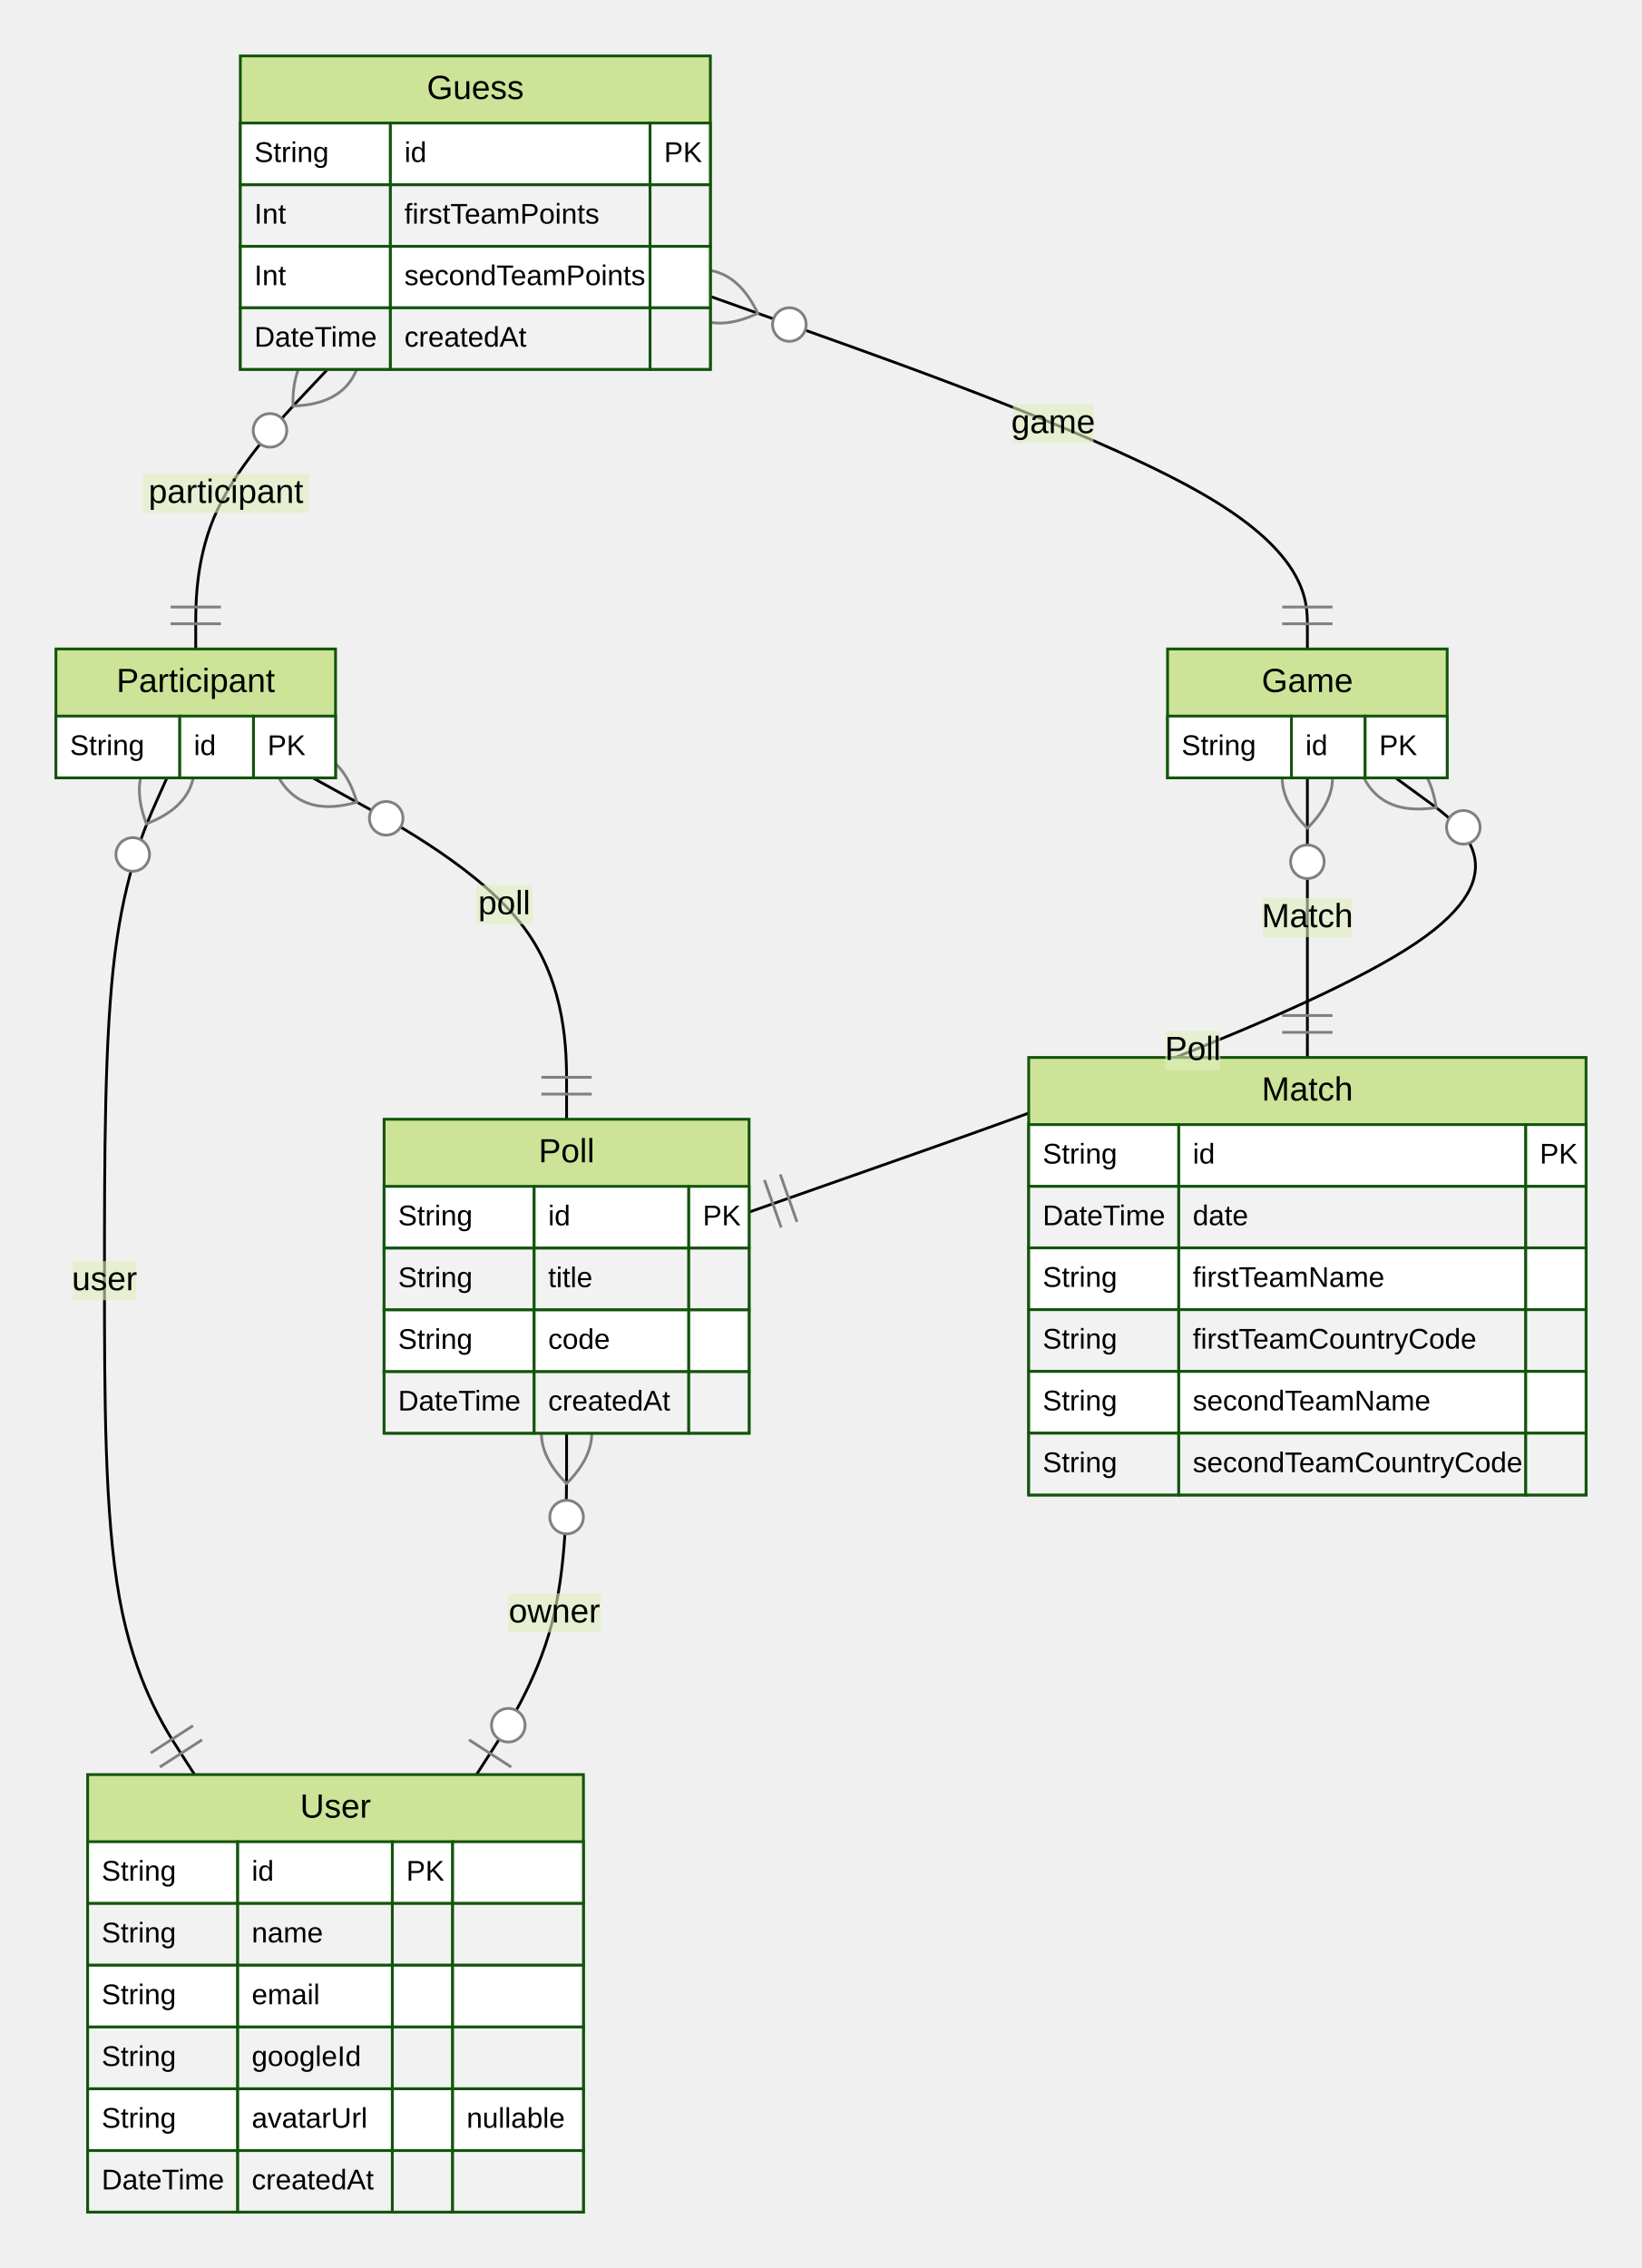
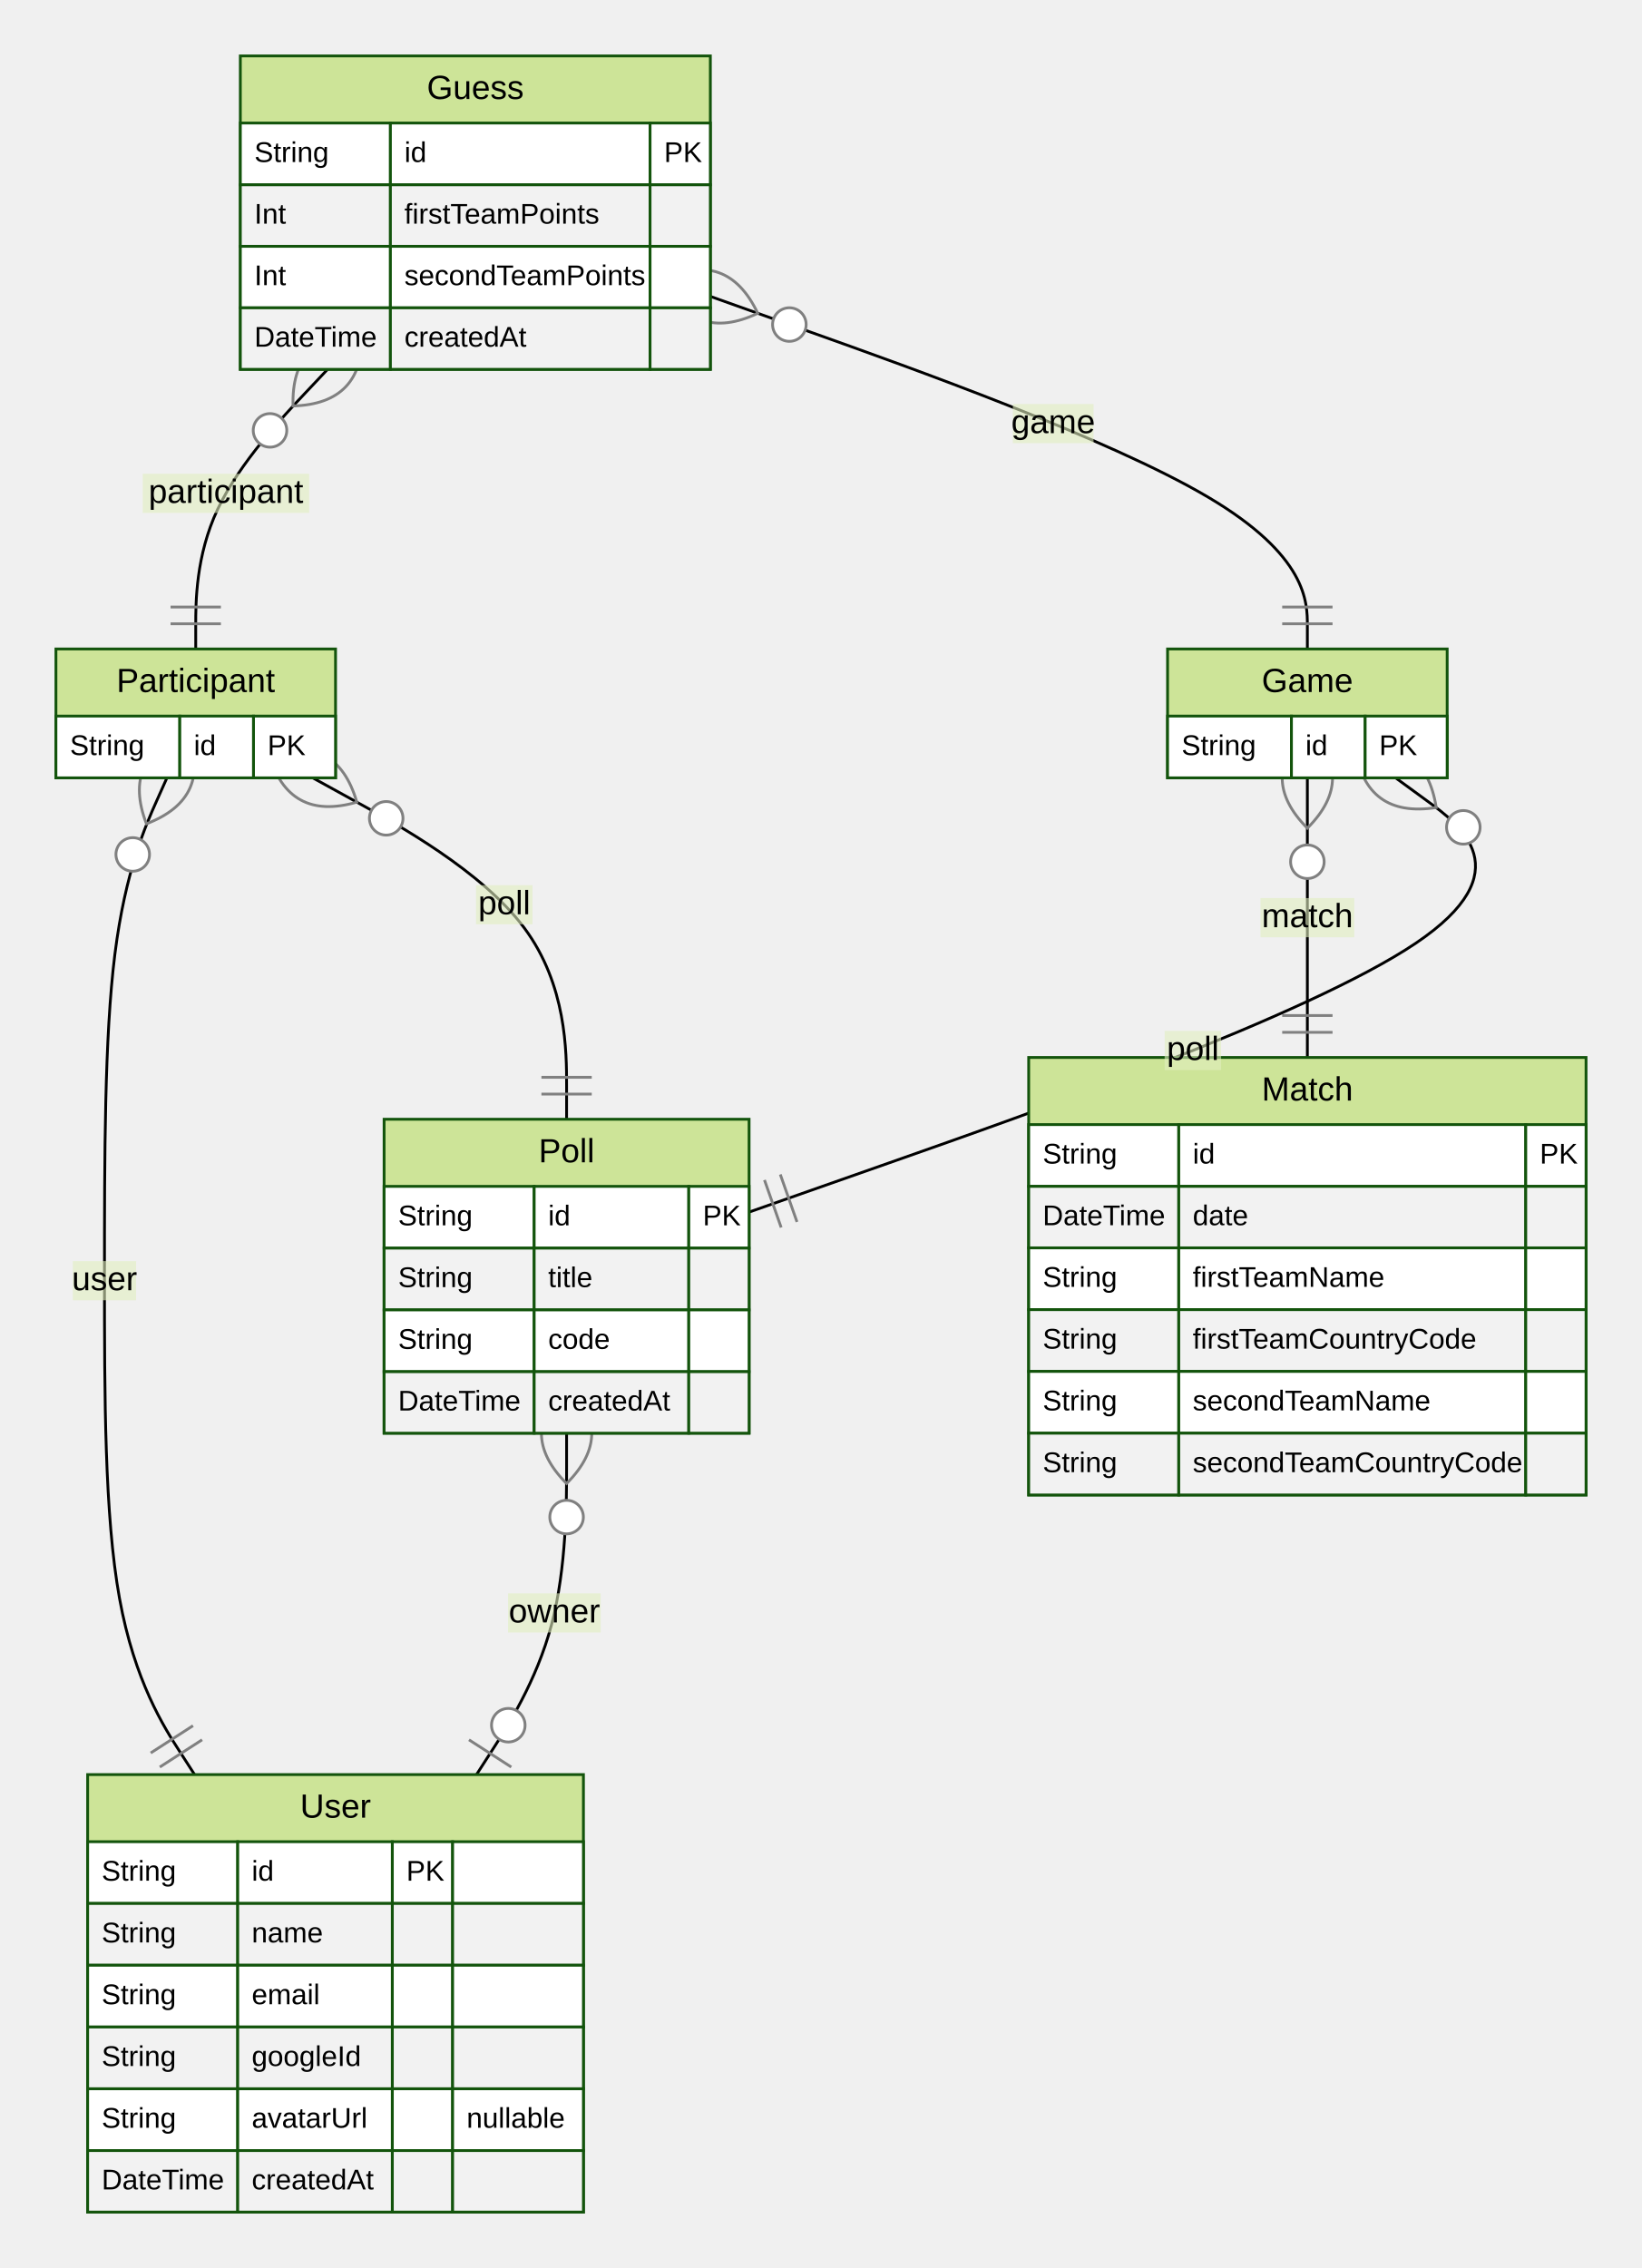
<svg xmlns="http://www.w3.org/2000/svg" aria-labelledby="chart-title-mermaid-0 chart-desc-mermaid-0" role="img" viewBox="0 0 587.227 811.102" style="max-width: 587.227px; background-color: white;" width="100%" id="mermaid-0">
  <style>#mermaid-0 {font-family:"trebuchet ms",verdana,arial,sans-serif;font-size:16px;fill:#000000;}#mermaid-0 .error-icon{fill:#552222;}#mermaid-0 .error-text{fill:#552222;stroke:#552222;}#mermaid-0 .edge-thickness-normal{stroke-width:2px;}#mermaid-0 .edge-thickness-thick{stroke-width:3.5px;}#mermaid-0 .edge-pattern-solid{stroke-dasharray:0;}#mermaid-0 .edge-pattern-dashed{stroke-dasharray:3;}#mermaid-0 .edge-pattern-dotted{stroke-dasharray:2;}#mermaid-0 .marker{fill:#000000;stroke:#000000;}#mermaid-0 .marker.cross{stroke:#000000;}#mermaid-0 svg{font-family:"trebuchet ms",verdana,arial,sans-serif;font-size:16px;}#mermaid-0 .entityBox{fill:#cde498;stroke:#13540c;}#mermaid-0 .attributeBoxOdd{fill:#ffffff;stroke:#13540c;}#mermaid-0 .attributeBoxEven{fill:#f2f2f2;stroke:#13540c;}#mermaid-0 .relationshipLabelBox{fill:hsl(78.158, 58.462%, 84.51%);opacity:0.7;background-color:hsl(78.158, 58.462%, 84.51%);}#mermaid-0 .relationshipLabelBox rect{opacity:0.5;}#mermaid-0 .relationshipLine{stroke:#000000;}#mermaid-0 :root{--mermaid-font-family:"trebuchet ms",verdana,arial,sans-serif;}</style>
  <g />
  <defs>
    <marker orient="auto" markerHeight="18" markerWidth="18" refY="9" refX="0" id="ONLY_ONE_START">
      <path d="M9,0 L9,18 M15,0 L15,18" fill="none" stroke="gray" />
    </marker>
  </defs>
  <defs>
    <marker orient="auto" markerHeight="18" markerWidth="18" refY="9" refX="18" id="ONLY_ONE_END">
      <path d="M3,0 L3,18 M9,0 L9,18" fill="none" stroke="gray" />
    </marker>
  </defs>
  <defs>
    <marker orient="auto" markerHeight="18" markerWidth="30" refY="9" refX="0" id="ZERO_OR_ONE_START">
      <circle r="6" cy="9" cx="21" fill="white" stroke="gray" />
      <path d="M9,0 L9,18" fill="none" stroke="gray" />
    </marker>
  </defs>
  <defs>
    <marker orient="auto" markerHeight="18" markerWidth="30" refY="9" refX="30" id="ZERO_OR_ONE_END">
      <circle r="6" cy="9" cx="9" fill="white" stroke="gray" />
      <path d="M21,0 L21,18" fill="none" stroke="gray" />
    </marker>
  </defs>
  <defs>
    <marker orient="auto" markerHeight="36" markerWidth="45" refY="18" refX="18" id="ONE_OR_MORE_START">
      <path d="M0,18 Q 18,0 36,18 Q 18,36 0,18 M42,9 L42,27" fill="none" stroke="gray" />
    </marker>
  </defs>
  <defs>
    <marker orient="auto" markerHeight="36" markerWidth="45" refY="18" refX="27" id="ONE_OR_MORE_END">
      <path d="M3,9 L3,27 M9,18 Q27,0 45,18 Q27,36 9,18" fill="none" stroke="gray" />
    </marker>
  </defs>
  <defs>
    <marker orient="auto" markerHeight="36" markerWidth="57" refY="18" refX="18" id="ZERO_OR_MORE_START">
      <circle r="6" cy="18" cx="48" fill="white" stroke="gray" />
      <path d="M0,18 Q18,0 36,18 Q18,36 0,18" fill="none" stroke="gray" />
    </marker>
  </defs>
  <defs>
    <marker orient="auto" markerHeight="36" markerWidth="57" refY="18" refX="39" id="ZERO_OR_MORE_END">
      <circle r="6" cy="18" cx="9" fill="white" stroke="gray" />
      <path d="M21,18 Q39,0 57,18 Q39,36 21,18" fill="none" stroke="gray" />
    </marker>
  </defs>
  <path marker-start="url(#ZERO_OR_MORE_START)" marker-end="url(#ZERO_OR_ONE_END)" fill="none" stroke="gray" d="M202.633,512.551L202.633,524.566C202.633,536.581,202.633,560.612,197.263,580.961C191.893,601.309,181.152,617.976,175.782,626.309L170.412,634.643" class="er relationshipLine" />
  <path marker-start="url(#ZERO_OR_MORE_START)" marker-end="url(#ONLY_ONE_END)" fill="none" stroke="gray" d="M59.704,278.184L55.982,286.517C52.259,294.85,44.813,311.517,41.09,341.222C37.367,370.927,37.367,413.67,37.367,456.413C37.367,499.156,37.367,541.899,42.737,571.604C48.107,601.309,58.848,617.976,64.218,626.309L69.588,634.643" class="er relationshipLine" />
  <path marker-start="url(#ZERO_OR_MORE_START)" marker-end="url(#ONLY_ONE_END)" fill="none" stroke="gray" d="M111.846,278.184L126.977,286.517C142.108,294.85,172.37,311.517,187.502,331.866C202.633,352.214,202.633,376.245,202.633,388.26L202.633,400.275" class="er relationshipLine" />
  <path marker-start="url(#ZERO_OR_MORE_START)" marker-end="url(#ONLY_ONE_END)" fill="none" stroke="gray" d="M467.562,278.184L467.562,286.517C467.562,294.85,467.562,311.517,467.562,328.184C467.562,344.85,467.562,361.517,467.562,369.85L467.562,378.184" class="er relationshipLine" />
  <path marker-start="url(#ZERO_OR_MORE_START)" marker-end="url(#ONLY_ONE_END)" fill="none" stroke="gray" d="M499.112,278.184L510.521,286.517C521.929,294.85,544.746,311.517,506.21,337.4C467.674,363.282,367.786,398.381,317.842,415.931L267.898,433.48" class="er relationshipLine" />
  <path marker-start="url(#ZERO_OR_MORE_START)" marker-end="url(#ONLY_ONE_END)" fill="none" stroke="gray" d="M117.149,132.092L109.291,140.425C101.433,148.758,85.716,165.425,77.858,182.092C70,198.758,70,215.425,70,223.758L70,232.092" class="er relationshipLine" />
  <path marker-start="url(#ZERO_OR_MORE_START)" marker-end="url(#ONLY_ONE_END)" fill="none" stroke="gray" d="M254.047,105.999L289.633,118.681C325.219,131.363,396.391,156.727,431.977,177.743C467.562,198.758,467.562,215.425,467.562,223.758L467.562,232.092" class="er relationshipLine" />
  <g transform="translate(137.3672,400.2754 )" id="Poll">
    <rect height="112.275" width="130.531" y="0" x="0" stroke="gray" fill-opacity="100%" fill="honeydew" class="er entityBox" />
    <text transform="translate(65.26562,12)" style="font-family: &quot;trebuchet ms&quot;, verdana, arial, sans-serif;; font-size: 12px" text-anchor="middle" dominant-baseline="middle" y="0" x="0" id="entity-Poll" class="er entityLabel">Poll</text>
    <rect height="22.092" width="53.672" y="24" x="0" stroke="gray" fill-opacity="100%" fill="honeydew" class="er attributeBoxOdd" />
    <text transform="translate(5,35.0459)" style="font-family: &quot;trebuchet ms&quot;, verdana, arial, sans-serif;; font-size: 10.2px" text-anchor="left" dominant-baseline="middle" y="0" x="0" id="entity-Poll-attr-1-type" class="er entityLabel">String</text>
    <rect height="22.092" width="55.297" y="24" x="53.672" stroke="gray" fill-opacity="100%" fill="honeydew" class="er attributeBoxOdd" />
    <text transform="translate(58.67188,35.0459)" style="font-family: &quot;trebuchet ms&quot;, verdana, arial, sans-serif;; font-size: 10.2px" text-anchor="left" dominant-baseline="middle" y="0" x="0" id="entity-Poll-attr-1-name" class="er entityLabel">id</text>
    <rect height="22.092" width="21.562" y="24" x="108.969" stroke="gray" fill-opacity="100%" fill="honeydew" class="er attributeBoxOdd" />
    <text transform="translate(113.9688,35.0459)" style="font-family: &quot;trebuchet ms&quot;, verdana, arial, sans-serif;; font-size: 10.2px" text-anchor="left" dominant-baseline="middle" y="0" x="0" id="entity-Poll-attr-1-key" class="er entityLabel">PK</text>
    <rect height="22.092" width="53.672" y="46.092" x="0" stroke="gray" fill-opacity="100%" fill="honeydew" class="er attributeBoxEven" />
    <text transform="translate(5,57.1377)" style="font-family: &quot;trebuchet ms&quot;, verdana, arial, sans-serif;; font-size: 10.2px" text-anchor="left" dominant-baseline="middle" y="0" x="0" id="entity-Poll-attr-2-type" class="er entityLabel">String</text>
    <rect height="22.092" width="55.297" y="46.092" x="53.672" stroke="gray" fill-opacity="100%" fill="honeydew" class="er attributeBoxEven" />
    <text transform="translate(58.67188,57.1377)" style="font-family: &quot;trebuchet ms&quot;, verdana, arial, sans-serif;; font-size: 10.2px" text-anchor="left" dominant-baseline="middle" y="0" x="0" id="entity-Poll-attr-2-name" class="er entityLabel">title</text>
    <rect height="22.092" width="21.562" y="46.092" x="108.969" stroke="gray" fill-opacity="100%" fill="honeydew" class="er attributeBoxEven" />
    <text transform="translate(113.9688,57.1377)" style="font-family: &quot;trebuchet ms&quot;, verdana, arial, sans-serif;; font-size: 10.2px" text-anchor="left" dominant-baseline="middle" y="0" x="0" id="entity-Poll-attr-2-key" class="er entityLabel" />
    <rect height="22.092" width="53.672" y="68.184" x="0" stroke="gray" fill-opacity="100%" fill="honeydew" class="er attributeBoxOdd" />
    <text transform="translate(5,79.22949)" style="font-family: &quot;trebuchet ms&quot;, verdana, arial, sans-serif;; font-size: 10.2px" text-anchor="left" dominant-baseline="middle" y="0" x="0" id="entity-Poll-attr-3-type" class="er entityLabel">String</text>
    <rect height="22.092" width="55.297" y="68.184" x="53.672" stroke="gray" fill-opacity="100%" fill="honeydew" class="er attributeBoxOdd" />
    <text transform="translate(58.67188,79.22949)" style="font-family: &quot;trebuchet ms&quot;, verdana, arial, sans-serif;; font-size: 10.2px" text-anchor="left" dominant-baseline="middle" y="0" x="0" id="entity-Poll-attr-3-name" class="er entityLabel">code</text>
    <rect height="22.092" width="21.562" y="68.184" x="108.969" stroke="gray" fill-opacity="100%" fill="honeydew" class="er attributeBoxOdd" />
    <text transform="translate(113.9688,79.22949)" style="font-family: &quot;trebuchet ms&quot;, verdana, arial, sans-serif;; font-size: 10.2px" text-anchor="left" dominant-baseline="middle" y="0" x="0" id="entity-Poll-attr-3-key" class="er entityLabel" />
    <rect height="22" width="53.672" y="90.275" x="0" stroke="gray" fill-opacity="100%" fill="honeydew" class="er attributeBoxEven" />
    <text transform="translate(5,101.2754)" style="font-family: &quot;trebuchet ms&quot;, verdana, arial, sans-serif;; font-size: 10.2px" text-anchor="left" dominant-baseline="middle" y="0" x="0" id="entity-Poll-attr-4-type" class="er entityLabel">DateTime</text>
    <rect height="22" width="55.297" y="90.275" x="53.672" stroke="gray" fill-opacity="100%" fill="honeydew" class="er attributeBoxEven" />
    <text transform="translate(58.67188,101.2754)" style="font-family: &quot;trebuchet ms&quot;, verdana, arial, sans-serif;; font-size: 10.2px" text-anchor="left" dominant-baseline="middle" y="0" x="0" id="entity-Poll-attr-4-name" class="er entityLabel">createdAt</text>
    <rect height="22" width="21.562" y="90.275" x="108.969" stroke="gray" fill-opacity="100%" fill="honeydew" class="er attributeBoxEven" />
    <text transform="translate(113.9688,101.2754)" style="font-family: &quot;trebuchet ms&quot;, verdana, arial, sans-serif;; font-size: 10.2px" text-anchor="left" dominant-baseline="middle" y="0" x="0" id="entity-Poll-attr-4-key" class="er entityLabel" />
  </g>
  <g transform="translate(367.8984,378.1836 )" id="Match">
    <rect height="156.459" width="199.328" y="0" x="0" stroke="gray" fill-opacity="100%" fill="honeydew" class="er entityBox" />
    <text transform="translate(99.66406,12)" style="font-family: &quot;trebuchet ms&quot;, verdana, arial, sans-serif;; font-size: 12px" text-anchor="middle" dominant-baseline="middle" y="0" x="0" id="entity-Match" class="er entityLabel">Match</text>
    <rect height="22.092" width="53.672" y="24" x="0" stroke="gray" fill-opacity="100%" fill="honeydew" class="er attributeBoxOdd" />
    <text transform="translate(5,35.0459)" style="font-family: &quot;trebuchet ms&quot;, verdana, arial, sans-serif;; font-size: 10.2px" text-anchor="left" dominant-baseline="middle" y="0" x="0" id="entity-Match-attr-1-type" class="er entityLabel">String</text>
    <rect height="22.092" width="124.094" y="24" x="53.672" stroke="gray" fill-opacity="100%" fill="honeydew" class="er attributeBoxOdd" />
    <text transform="translate(58.67188,35.0459)" style="font-family: &quot;trebuchet ms&quot;, verdana, arial, sans-serif;; font-size: 10.2px" text-anchor="left" dominant-baseline="middle" y="0" x="0" id="entity-Match-attr-1-name" class="er entityLabel">id</text>
    <rect height="22.092" width="21.562" y="24" x="177.766" stroke="gray" fill-opacity="100%" fill="honeydew" class="er attributeBoxOdd" />
    <text transform="translate(182.7656,35.0459)" style="font-family: &quot;trebuchet ms&quot;, verdana, arial, sans-serif;; font-size: 10.2px" text-anchor="left" dominant-baseline="middle" y="0" x="0" id="entity-Match-attr-1-key" class="er entityLabel">PK</text>
    <rect height="22" width="53.672" y="46.092" x="0" stroke="gray" fill-opacity="100%" fill="honeydew" class="er attributeBoxEven" />
    <text transform="translate(5,57.0918)" style="font-family: &quot;trebuchet ms&quot;, verdana, arial, sans-serif;; font-size: 10.2px" text-anchor="left" dominant-baseline="middle" y="0" x="0" id="entity-Match-attr-2-type" class="er entityLabel">DateTime</text>
    <rect height="22" width="124.094" y="46.092" x="53.672" stroke="gray" fill-opacity="100%" fill="honeydew" class="er attributeBoxEven" />
    <text transform="translate(58.67188,57.0918)" style="font-family: &quot;trebuchet ms&quot;, verdana, arial, sans-serif;; font-size: 10.2px" text-anchor="left" dominant-baseline="middle" y="0" x="0" id="entity-Match-attr-2-name" class="er entityLabel">date</text>
    <rect height="22" width="21.562" y="46.092" x="177.766" stroke="gray" fill-opacity="100%" fill="honeydew" class="er attributeBoxEven" />
    <text transform="translate(182.7656,57.0918)" style="font-family: &quot;trebuchet ms&quot;, verdana, arial, sans-serif;; font-size: 10.2px" text-anchor="left" dominant-baseline="middle" y="0" x="0" id="entity-Match-attr-2-key" class="er entityLabel" />
    <rect height="22.092" width="53.672" y="68.092" x="0" stroke="gray" fill-opacity="100%" fill="honeydew" class="er attributeBoxOdd" />
    <text transform="translate(5,79.1377)" style="font-family: &quot;trebuchet ms&quot;, verdana, arial, sans-serif;; font-size: 10.2px" text-anchor="left" dominant-baseline="middle" y="0" x="0" id="entity-Match-attr-3-type" class="er entityLabel">String</text>
    <rect height="22.092" width="124.094" y="68.092" x="53.672" stroke="gray" fill-opacity="100%" fill="honeydew" class="er attributeBoxOdd" />
    <text transform="translate(58.67188,79.1377)" style="font-family: &quot;trebuchet ms&quot;, verdana, arial, sans-serif;; font-size: 10.2px" text-anchor="left" dominant-baseline="middle" y="0" x="0" id="entity-Match-attr-3-name" class="er entityLabel">firstTeamName</text>
    <rect height="22.092" width="21.562" y="68.092" x="177.766" stroke="gray" fill-opacity="100%" fill="honeydew" class="er attributeBoxOdd" />
    <text transform="translate(182.7656,79.1377)" style="font-family: &quot;trebuchet ms&quot;, verdana, arial, sans-serif;; font-size: 10.2px" text-anchor="left" dominant-baseline="middle" y="0" x="0" id="entity-Match-attr-3-key" class="er entityLabel" />
    <rect height="22.092" width="53.672" y="90.184" x="0" stroke="gray" fill-opacity="100%" fill="honeydew" class="er attributeBoxEven" />
    <text transform="translate(5,101.2295)" style="font-family: &quot;trebuchet ms&quot;, verdana, arial, sans-serif;; font-size: 10.2px" text-anchor="left" dominant-baseline="middle" y="0" x="0" id="entity-Match-attr-4-type" class="er entityLabel">String</text>
    <rect height="22.092" width="124.094" y="90.184" x="53.672" stroke="gray" fill-opacity="100%" fill="honeydew" class="er attributeBoxEven" />
    <text transform="translate(58.67188,101.2295)" style="font-family: &quot;trebuchet ms&quot;, verdana, arial, sans-serif;; font-size: 10.2px" text-anchor="left" dominant-baseline="middle" y="0" x="0" id="entity-Match-attr-4-name" class="er entityLabel">firstTeamCountryCode</text>
    <rect height="22.092" width="21.562" y="90.184" x="177.766" stroke="gray" fill-opacity="100%" fill="honeydew" class="er attributeBoxEven" />
    <text transform="translate(182.7656,101.2295)" style="font-family: &quot;trebuchet ms&quot;, verdana, arial, sans-serif;; font-size: 10.2px" text-anchor="left" dominant-baseline="middle" y="0" x="0" id="entity-Match-attr-4-key" class="er entityLabel" />
    <rect height="22.092" width="53.672" y="112.275" x="0" stroke="gray" fill-opacity="100%" fill="honeydew" class="er attributeBoxOdd" />
    <text transform="translate(5,123.3213)" style="font-family: &quot;trebuchet ms&quot;, verdana, arial, sans-serif;; font-size: 10.2px" text-anchor="left" dominant-baseline="middle" y="0" x="0" id="entity-Match-attr-5-type" class="er entityLabel">String</text>
    <rect height="22.092" width="124.094" y="112.275" x="53.672" stroke="gray" fill-opacity="100%" fill="honeydew" class="er attributeBoxOdd" />
    <text transform="translate(58.67188,123.3213)" style="font-family: &quot;trebuchet ms&quot;, verdana, arial, sans-serif;; font-size: 10.2px" text-anchor="left" dominant-baseline="middle" y="0" x="0" id="entity-Match-attr-5-name" class="er entityLabel">secondTeamName</text>
    <rect height="22.092" width="21.562" y="112.275" x="177.766" stroke="gray" fill-opacity="100%" fill="honeydew" class="er attributeBoxOdd" />
    <text transform="translate(182.7656,123.3213)" style="font-family: &quot;trebuchet ms&quot;, verdana, arial, sans-serif;; font-size: 10.2px" text-anchor="left" dominant-baseline="middle" y="0" x="0" id="entity-Match-attr-5-key" class="er entityLabel" />
    <rect height="22.092" width="53.672" y="134.367" x="0" stroke="gray" fill-opacity="100%" fill="honeydew" class="er attributeBoxEven" />
    <text transform="translate(5,145.4131)" style="font-family: &quot;trebuchet ms&quot;, verdana, arial, sans-serif;; font-size: 10.2px" text-anchor="left" dominant-baseline="middle" y="0" x="0" id="entity-Match-attr-6-type" class="er entityLabel">String</text>
    <rect height="22.092" width="124.094" y="134.367" x="53.672" stroke="gray" fill-opacity="100%" fill="honeydew" class="er attributeBoxEven" />
    <text transform="translate(58.67188,145.4131)" style="font-family: &quot;trebuchet ms&quot;, verdana, arial, sans-serif;; font-size: 10.2px" text-anchor="left" dominant-baseline="middle" y="0" x="0" id="entity-Match-attr-6-name" class="er entityLabel">secondTeamCountryCode</text>
    <rect height="22.092" width="21.562" y="134.367" x="177.766" stroke="gray" fill-opacity="100%" fill="honeydew" class="er attributeBoxEven" />
    <text transform="translate(182.7656,145.4131)" style="font-family: &quot;trebuchet ms&quot;, verdana, arial, sans-serif;; font-size: 10.2px" text-anchor="left" dominant-baseline="middle" y="0" x="0" id="entity-Match-attr-6-key" class="er entityLabel" />
  </g>
  <g transform="translate(20,232.0918 )" id="Participant">
    <rect height="46.092" width="100" y="0" x="0" stroke="gray" fill-opacity="100%" fill="honeydew" class="er entityBox" />
    <text transform="translate(50,12)" style="font-family: &quot;trebuchet ms&quot;, verdana, arial, sans-serif;; font-size: 12px" text-anchor="middle" dominant-baseline="middle" y="0" x="0" id="entity-Participant" class="er entityLabel">Participant</text>
    <rect height="22.092" width="44.302" y="24" x="0" stroke="gray" fill-opacity="100%" fill="honeydew" class="er attributeBoxOdd" />
    <text transform="translate(5,35.0459)" style="font-family: &quot;trebuchet ms&quot;, verdana, arial, sans-serif;; font-size: 10.2px" text-anchor="left" dominant-baseline="middle" y="0" x="0" id="entity-Participant-attr-1-type" class="er entityLabel">String</text>
    <rect height="22.092" width="26.365" y="24" x="44.302" stroke="gray" fill-opacity="100%" fill="honeydew" class="er attributeBoxOdd" />
    <text transform="translate(49.30208,35.0459)" style="font-family: &quot;trebuchet ms&quot;, verdana, arial, sans-serif;; font-size: 10.2px" text-anchor="left" dominant-baseline="middle" y="0" x="0" id="entity-Participant-attr-1-name" class="er entityLabel">id</text>
    <rect height="22.092" width="29.333" y="24" x="70.667" stroke="gray" fill-opacity="100%" fill="honeydew" class="er attributeBoxOdd" />
    <text transform="translate(75.66667,35.0459)" style="font-family: &quot;trebuchet ms&quot;, verdana, arial, sans-serif;; font-size: 10.2px" text-anchor="left" dominant-baseline="middle" y="0" x="0" id="entity-Participant-attr-1-key" class="er entityLabel">PK</text>
  </g>
  <g transform="translate(31.34375,634.6426 )" id="User">
    <rect height="156.459" width="177.312" y="0" x="0" stroke="gray" fill-opacity="100%" fill="honeydew" class="er entityBox" />
    <text transform="translate(88.65625,12)" style="font-family: &quot;trebuchet ms&quot;, verdana, arial, sans-serif;; font-size: 12px" text-anchor="middle" dominant-baseline="middle" y="0" x="0" id="entity-User" class="er entityLabel">User</text>
    <rect height="22.092" width="53.672" y="24" x="0" stroke="gray" fill-opacity="100%" fill="honeydew" class="er attributeBoxOdd" />
    <text transform="translate(5,35.0459)" style="font-family: &quot;trebuchet ms&quot;, verdana, arial, sans-serif;; font-size: 10.2px" text-anchor="left" dominant-baseline="middle" y="0" x="0" id="entity-User-attr-1-type" class="er entityLabel">String</text>
    <rect height="22.092" width="55.297" y="24" x="53.672" stroke="gray" fill-opacity="100%" fill="honeydew" class="er attributeBoxOdd" />
    <text transform="translate(58.67188,35.0459)" style="font-family: &quot;trebuchet ms&quot;, verdana, arial, sans-serif;; font-size: 10.2px" text-anchor="left" dominant-baseline="middle" y="0" x="0" id="entity-User-attr-1-name" class="er entityLabel">id</text>
    <rect height="22.092" width="21.562" y="24" x="108.969" stroke="gray" fill-opacity="100%" fill="honeydew" class="er attributeBoxOdd" />
    <text transform="translate(113.9688,35.0459)" style="font-family: &quot;trebuchet ms&quot;, verdana, arial, sans-serif;; font-size: 10.2px" text-anchor="left" dominant-baseline="middle" y="0" x="0" id="entity-User-attr-1-key" class="er entityLabel">PK</text>
    <rect height="22.092" width="46.781" y="24" x="130.531" stroke="gray" fill-opacity="100%" fill="honeydew" class="er attributeBoxOdd" />
    <text transform="translate(135.5312,35.0459)" style="font-family: &quot;trebuchet ms&quot;, verdana, arial, sans-serif;; font-size: 10.2px" text-anchor="left" dominant-baseline="middle" y="0" x="0" id="entity-User-attr-1-comment" class="er entityLabel" />
    <rect height="22.092" width="53.672" y="46.092" x="0" stroke="gray" fill-opacity="100%" fill="honeydew" class="er attributeBoxEven" />
    <text transform="translate(5,57.1377)" style="font-family: &quot;trebuchet ms&quot;, verdana, arial, sans-serif;; font-size: 10.2px" text-anchor="left" dominant-baseline="middle" y="0" x="0" id="entity-User-attr-2-type" class="er entityLabel">String</text>
    <rect height="22.092" width="55.297" y="46.092" x="53.672" stroke="gray" fill-opacity="100%" fill="honeydew" class="er attributeBoxEven" />
    <text transform="translate(58.67188,57.1377)" style="font-family: &quot;trebuchet ms&quot;, verdana, arial, sans-serif;; font-size: 10.2px" text-anchor="left" dominant-baseline="middle" y="0" x="0" id="entity-User-attr-2-name" class="er entityLabel">name</text>
    <rect height="22.092" width="21.562" y="46.092" x="108.969" stroke="gray" fill-opacity="100%" fill="honeydew" class="er attributeBoxEven" />
    <text transform="translate(113.9688,57.1377)" style="font-family: &quot;trebuchet ms&quot;, verdana, arial, sans-serif;; font-size: 10.2px" text-anchor="left" dominant-baseline="middle" y="0" x="0" id="entity-User-attr-2-key" class="er entityLabel" />
    <rect height="22.092" width="46.781" y="46.092" x="130.531" stroke="gray" fill-opacity="100%" fill="honeydew" class="er attributeBoxEven" />
    <text transform="translate(135.5312,57.1377)" style="font-family: &quot;trebuchet ms&quot;, verdana, arial, sans-serif;; font-size: 10.2px" text-anchor="left" dominant-baseline="middle" y="0" x="0" id="entity-User-attr-2-comment" class="er entityLabel" />
    <rect height="22.092" width="53.672" y="68.184" x="0" stroke="gray" fill-opacity="100%" fill="honeydew" class="er attributeBoxOdd" />
    <text transform="translate(5,79.22949)" style="font-family: &quot;trebuchet ms&quot;, verdana, arial, sans-serif;; font-size: 10.2px" text-anchor="left" dominant-baseline="middle" y="0" x="0" id="entity-User-attr-3-type" class="er entityLabel">String</text>
    <rect height="22.092" width="55.297" y="68.184" x="53.672" stroke="gray" fill-opacity="100%" fill="honeydew" class="er attributeBoxOdd" />
    <text transform="translate(58.67188,79.22949)" style="font-family: &quot;trebuchet ms&quot;, verdana, arial, sans-serif;; font-size: 10.2px" text-anchor="left" dominant-baseline="middle" y="0" x="0" id="entity-User-attr-3-name" class="er entityLabel">email</text>
    <rect height="22.092" width="21.562" y="68.184" x="108.969" stroke="gray" fill-opacity="100%" fill="honeydew" class="er attributeBoxOdd" />
    <text transform="translate(113.9688,79.22949)" style="font-family: &quot;trebuchet ms&quot;, verdana, arial, sans-serif;; font-size: 10.2px" text-anchor="left" dominant-baseline="middle" y="0" x="0" id="entity-User-attr-3-key" class="er entityLabel" />
    <rect height="22.092" width="46.781" y="68.184" x="130.531" stroke="gray" fill-opacity="100%" fill="honeydew" class="er attributeBoxOdd" />
    <text transform="translate(135.5312,79.22949)" style="font-family: &quot;trebuchet ms&quot;, verdana, arial, sans-serif;; font-size: 10.2px" text-anchor="left" dominant-baseline="middle" y="0" x="0" id="entity-User-attr-3-comment" class="er entityLabel" />
    <rect height="22.092" width="53.672" y="90.275" x="0" stroke="gray" fill-opacity="100%" fill="honeydew" class="er attributeBoxEven" />
    <text transform="translate(5,101.3213)" style="font-family: &quot;trebuchet ms&quot;, verdana, arial, sans-serif;; font-size: 10.2px" text-anchor="left" dominant-baseline="middle" y="0" x="0" id="entity-User-attr-4-type" class="er entityLabel">String</text>
    <rect height="22.092" width="55.297" y="90.275" x="53.672" stroke="gray" fill-opacity="100%" fill="honeydew" class="er attributeBoxEven" />
    <text transform="translate(58.67188,101.3213)" style="font-family: &quot;trebuchet ms&quot;, verdana, arial, sans-serif;; font-size: 10.2px" text-anchor="left" dominant-baseline="middle" y="0" x="0" id="entity-User-attr-4-name" class="er entityLabel">googleId</text>
    <rect height="22.092" width="21.562" y="90.275" x="108.969" stroke="gray" fill-opacity="100%" fill="honeydew" class="er attributeBoxEven" />
    <text transform="translate(113.9688,101.3213)" style="font-family: &quot;trebuchet ms&quot;, verdana, arial, sans-serif;; font-size: 10.2px" text-anchor="left" dominant-baseline="middle" y="0" x="0" id="entity-User-attr-4-key" class="er entityLabel" />
    <rect height="22.092" width="46.781" y="90.275" x="130.531" stroke="gray" fill-opacity="100%" fill="honeydew" class="er attributeBoxEven" />
    <text transform="translate(135.5312,101.3213)" style="font-family: &quot;trebuchet ms&quot;, verdana, arial, sans-serif;; font-size: 10.2px" text-anchor="left" dominant-baseline="middle" y="0" x="0" id="entity-User-attr-4-comment" class="er entityLabel" />
    <rect height="22.092" width="53.672" y="112.367" x="0" stroke="gray" fill-opacity="100%" fill="honeydew" class="er attributeBoxOdd" />
    <text transform="translate(5,123.4131)" style="font-family: &quot;trebuchet ms&quot;, verdana, arial, sans-serif;; font-size: 10.2px" text-anchor="left" dominant-baseline="middle" y="0" x="0" id="entity-User-attr-5-type" class="er entityLabel">String</text>
    <rect height="22.092" width="55.297" y="112.367" x="53.672" stroke="gray" fill-opacity="100%" fill="honeydew" class="er attributeBoxOdd" />
    <text transform="translate(58.67188,123.4131)" style="font-family: &quot;trebuchet ms&quot;, verdana, arial, sans-serif;; font-size: 10.2px" text-anchor="left" dominant-baseline="middle" y="0" x="0" id="entity-User-attr-5-name" class="er entityLabel">avatarUrl</text>
    <rect height="22.092" width="21.562" y="112.367" x="108.969" stroke="gray" fill-opacity="100%" fill="honeydew" class="er attributeBoxOdd" />
    <text transform="translate(113.9688,123.4131)" style="font-family: &quot;trebuchet ms&quot;, verdana, arial, sans-serif;; font-size: 10.2px" text-anchor="left" dominant-baseline="middle" y="0" x="0" id="entity-User-attr-5-key" class="er entityLabel" />
    <rect height="22.092" width="46.781" y="112.367" x="130.531" stroke="gray" fill-opacity="100%" fill="honeydew" class="er attributeBoxOdd" />
    <text transform="translate(135.5312,123.4131)" style="font-family: &quot;trebuchet ms&quot;, verdana, arial, sans-serif;; font-size: 10.2px" text-anchor="left" dominant-baseline="middle" y="0" x="0" id="entity-User-attr-5-comment" class="er entityLabel">nullable</text>
    <rect height="22" width="53.672" y="134.459" x="0" stroke="gray" fill-opacity="100%" fill="honeydew" class="er attributeBoxEven" />
    <text transform="translate(5,145.459)" style="font-family: &quot;trebuchet ms&quot;, verdana, arial, sans-serif;; font-size: 10.2px" text-anchor="left" dominant-baseline="middle" y="0" x="0" id="entity-User-attr-6-type" class="er entityLabel">DateTime</text>
    <rect height="22" width="55.297" y="134.459" x="53.672" stroke="gray" fill-opacity="100%" fill="honeydew" class="er attributeBoxEven" />
    <text transform="translate(58.67188,145.459)" style="font-family: &quot;trebuchet ms&quot;, verdana, arial, sans-serif;; font-size: 10.2px" text-anchor="left" dominant-baseline="middle" y="0" x="0" id="entity-User-attr-6-name" class="er entityLabel">createdAt</text>
    <rect height="22" width="21.562" y="134.459" x="108.969" stroke="gray" fill-opacity="100%" fill="honeydew" class="er attributeBoxEven" />
    <text transform="translate(113.9688,145.459)" style="font-family: &quot;trebuchet ms&quot;, verdana, arial, sans-serif;; font-size: 10.2px" text-anchor="left" dominant-baseline="middle" y="0" x="0" id="entity-User-attr-6-key" class="er entityLabel" />
    <rect height="22" width="46.781" y="134.459" x="130.531" stroke="gray" fill-opacity="100%" fill="honeydew" class="er attributeBoxEven" />
    <text transform="translate(135.5312,145.459)" style="font-family: &quot;trebuchet ms&quot;, verdana, arial, sans-serif;; font-size: 10.2px" text-anchor="left" dominant-baseline="middle" y="0" x="0" id="entity-User-attr-6-comment" class="er entityLabel" />
  </g>
  <g transform="translate(417.5625,232.0918 )" id="Game">
    <rect height="46.092" width="100" y="0" x="0" stroke="gray" fill-opacity="100%" fill="honeydew" class="er entityBox" />
    <text transform="translate(50,12)" style="font-family: &quot;trebuchet ms&quot;, verdana, arial, sans-serif;; font-size: 12px" text-anchor="middle" dominant-baseline="middle" y="0" x="0" id="entity-Game" class="er entityLabel">Game</text>
    <rect height="22.092" width="44.302" y="24" x="0" stroke="gray" fill-opacity="100%" fill="honeydew" class="er attributeBoxOdd" />
    <text transform="translate(5,35.0459)" style="font-family: &quot;trebuchet ms&quot;, verdana, arial, sans-serif;; font-size: 10.2px" text-anchor="left" dominant-baseline="middle" y="0" x="0" id="entity-Game-attr-1-type" class="er entityLabel">String</text>
    <rect height="22.092" width="26.365" y="24" x="44.302" stroke="gray" fill-opacity="100%" fill="honeydew" class="er attributeBoxOdd" />
    <text transform="translate(49.30208,35.0459)" style="font-family: &quot;trebuchet ms&quot;, verdana, arial, sans-serif;; font-size: 10.2px" text-anchor="left" dominant-baseline="middle" y="0" x="0" id="entity-Game-attr-1-name" class="er entityLabel">id</text>
    <rect height="22.092" width="29.333" y="24" x="70.667" stroke="gray" fill-opacity="100%" fill="honeydew" class="er attributeBoxOdd" />
    <text transform="translate(75.66667,35.0459)" style="font-family: &quot;trebuchet ms&quot;, verdana, arial, sans-serif;; font-size: 10.2px" text-anchor="left" dominant-baseline="middle" y="0" x="0" id="entity-Game-attr-1-key" class="er entityLabel">PK</text>
  </g>
  <g transform="translate(85.95312,20 )" id="Guess">
    <rect height="112.092" width="168.094" y="0" x="0" stroke="gray" fill-opacity="100%" fill="honeydew" class="er entityBox" />
    <text transform="translate(84.04688,12)" style="font-family: &quot;trebuchet ms&quot;, verdana, arial, sans-serif;; font-size: 12px" text-anchor="middle" dominant-baseline="middle" y="0" x="0" id="entity-Guess" class="er entityLabel">Guess</text>
    <rect height="22.092" width="53.672" y="24" x="0" stroke="gray" fill-opacity="100%" fill="honeydew" class="er attributeBoxOdd" />
    <text transform="translate(5,35.0459)" style="font-family: &quot;trebuchet ms&quot;, verdana, arial, sans-serif;; font-size: 10.2px" text-anchor="left" dominant-baseline="middle" y="0" x="0" id="entity-Guess-attr-1-type" class="er entityLabel">String</text>
    <rect height="22.092" width="92.859" y="24" x="53.672" stroke="gray" fill-opacity="100%" fill="honeydew" class="er attributeBoxOdd" />
    <text transform="translate(58.67188,35.0459)" style="font-family: &quot;trebuchet ms&quot;, verdana, arial, sans-serif;; font-size: 10.2px" text-anchor="left" dominant-baseline="middle" y="0" x="0" id="entity-Guess-attr-1-name" class="er entityLabel">id</text>
    <rect height="22.092" width="21.562" y="24" x="146.531" stroke="gray" fill-opacity="100%" fill="honeydew" class="er attributeBoxOdd" />
    <text transform="translate(151.5312,35.0459)" style="font-family: &quot;trebuchet ms&quot;, verdana, arial, sans-serif;; font-size: 10.2px" text-anchor="left" dominant-baseline="middle" y="0" x="0" id="entity-Guess-attr-1-key" class="er entityLabel">PK</text>
    <rect height="22" width="53.672" y="46.092" x="0" stroke="gray" fill-opacity="100%" fill="honeydew" class="er attributeBoxEven" />
    <text transform="translate(5,57.0918)" style="font-family: &quot;trebuchet ms&quot;, verdana, arial, sans-serif;; font-size: 10.2px" text-anchor="left" dominant-baseline="middle" y="0" x="0" id="entity-Guess-attr-2-type" class="er entityLabel">Int</text>
    <rect height="22" width="92.859" y="46.092" x="53.672" stroke="gray" fill-opacity="100%" fill="honeydew" class="er attributeBoxEven" />
    <text transform="translate(58.67188,57.0918)" style="font-family: &quot;trebuchet ms&quot;, verdana, arial, sans-serif;; font-size: 10.2px" text-anchor="left" dominant-baseline="middle" y="0" x="0" id="entity-Guess-attr-2-name" class="er entityLabel">firstTeamPoints</text>
    <rect height="22" width="21.562" y="46.092" x="146.531" stroke="gray" fill-opacity="100%" fill="honeydew" class="er attributeBoxEven" />
    <text transform="translate(151.5312,57.0918)" style="font-family: &quot;trebuchet ms&quot;, verdana, arial, sans-serif;; font-size: 10.2px" text-anchor="left" dominant-baseline="middle" y="0" x="0" id="entity-Guess-attr-2-key" class="er entityLabel" />
    <rect height="22" width="53.672" y="68.092" x="0" stroke="gray" fill-opacity="100%" fill="honeydew" class="er attributeBoxOdd" />
    <text transform="translate(5,79.0918)" style="font-family: &quot;trebuchet ms&quot;, verdana, arial, sans-serif;; font-size: 10.2px" text-anchor="left" dominant-baseline="middle" y="0" x="0" id="entity-Guess-attr-3-type" class="er entityLabel">Int</text>
    <rect height="22" width="92.859" y="68.092" x="53.672" stroke="gray" fill-opacity="100%" fill="honeydew" class="er attributeBoxOdd" />
    <text transform="translate(58.67188,79.0918)" style="font-family: &quot;trebuchet ms&quot;, verdana, arial, sans-serif;; font-size: 10.2px" text-anchor="left" dominant-baseline="middle" y="0" x="0" id="entity-Guess-attr-3-name" class="er entityLabel">secondTeamPoints</text>
    <rect height="22" width="21.562" y="68.092" x="146.531" stroke="gray" fill-opacity="100%" fill="honeydew" class="er attributeBoxOdd" />
    <text transform="translate(151.5312,79.0918)" style="font-family: &quot;trebuchet ms&quot;, verdana, arial, sans-serif;; font-size: 10.2px" text-anchor="left" dominant-baseline="middle" y="0" x="0" id="entity-Guess-attr-3-key" class="er entityLabel" />
    <rect height="22" width="53.672" y="90.092" x="0" stroke="gray" fill-opacity="100%" fill="honeydew" class="er attributeBoxEven" />
    <text transform="translate(5,101.0918)" style="font-family: &quot;trebuchet ms&quot;, verdana, arial, sans-serif;; font-size: 10.2px" text-anchor="left" dominant-baseline="middle" y="0" x="0" id="entity-Guess-attr-4-type" class="er entityLabel">DateTime</text>
    <rect height="22" width="92.859" y="90.092" x="53.672" stroke="gray" fill-opacity="100%" fill="honeydew" class="er attributeBoxEven" />
    <text transform="translate(58.67188,101.0918)" style="font-family: &quot;trebuchet ms&quot;, verdana, arial, sans-serif;; font-size: 10.2px" text-anchor="left" dominant-baseline="middle" y="0" x="0" id="entity-Guess-attr-4-name" class="er entityLabel">createdAt</text>
    <rect height="22" width="21.562" y="90.092" x="146.531" stroke="gray" fill-opacity="100%" fill="honeydew" class="er attributeBoxEven" />
    <text transform="translate(151.5312,101.0918)" style="font-family: &quot;trebuchet ms&quot;, verdana, arial, sans-serif;; font-size: 10.2px" text-anchor="left" dominant-baseline="middle" y="0" x="0" id="entity-Guess-attr-4-key" class="er entityLabel" />
  </g>
  <rect fill-opacity="85%" fill="white" height="14" width="33.141" y="569.828" x="181.7" class="er relationshipLabelBox" />
  <text style="font-family: &quot;trebuchet ms&quot;, verdana, arial, sans-serif;; font-size: 12px" dominant-baseline="middle" text-anchor="middle" y="576.828" x="198.271" id="rel1" class="er relationshipLabel">owner</text>
  <rect fill-opacity="85%" fill="white" height="14" width="22.625" y="451.01" x="26.055" class="er relationshipLabelBox" />
  <text style="font-family: &quot;trebuchet ms&quot;, verdana, arial, sans-serif;; font-size: 12px" dominant-baseline="middle" text-anchor="middle" y="458.01" x="37.367" id="rel2" class="er relationshipLabel">user</text>
  <rect fill-opacity="85%" fill="white" height="14" width="20.203" y="316.559" x="170.248" class="er relationshipLabelBox" />
  <text style="font-family: &quot;trebuchet ms&quot;, verdana, arial, sans-serif;; font-size: 12px" dominant-baseline="middle" text-anchor="middle" y="323.559" x="180.35" id="rel3" class="er relationshipLabel">poll</text>
-   <rect fill-opacity="85%" fill="white" height="14" width="32.078" y="321.184" x="451.523" class="er relationshipLabelBox" />
-   <text style="font-family: &quot;trebuchet ms&quot;, verdana, arial, sans-serif;; font-size: 12px" dominant-baseline="middle" text-anchor="middle" y="328.184" x="467.562" id="rel4" class="er relationshipLabel">Match</text>
-   <rect fill-opacity="85%" fill="white" height="14" width="19.656" y="368.679" x="416.787" class="er relationshipLabelBox" />
-   <text style="font-family: &quot;trebuchet ms&quot;, verdana, arial, sans-serif;; font-size: 12px" dominant-baseline="middle" text-anchor="middle" y="375.679" x="426.615" id="rel5" class="er relationshipLabel">Poll</text>
+   <rect fill-opacity="85%" fill="white" height="14" width="33.531" y="321.184" x="450.797" class="er relationshipLabelBox" />
+   <text style="font-family: &quot;trebuchet ms&quot;, verdana, arial, sans-serif;; font-size: 12px" dominant-baseline="middle" text-anchor="middle" y="328.184" x="467.562" id="rel4" class="er relationshipLabel">match</text>
+   <rect fill-opacity="85%" fill="white" height="14" width="20.203" y="368.679" x="416.513" class="er relationshipLabelBox" />
+   <text style="font-family: &quot;trebuchet ms&quot;, verdana, arial, sans-serif;; font-size: 12px" dominant-baseline="middle" text-anchor="middle" y="375.679" x="426.615" id="rel5" class="er relationshipLabel">poll</text>
  <rect fill-opacity="85%" fill="white" height="14" width="59.516" y="169.442" x="51.049" class="er relationshipLabelBox" />
  <text style="font-family: &quot;trebuchet ms&quot;, verdana, arial, sans-serif;; font-size: 12px" dominant-baseline="middle" text-anchor="middle" y="176.442" x="80.807" id="rel6" class="er relationshipLabel">participant</text>
  <rect fill-opacity="85%" fill="white" height="14" width="28.844" y="144.494" x="362.244" class="er relationshipLabelBox" />
  <text style="font-family: &quot;trebuchet ms&quot;, verdana, arial, sans-serif;; font-size: 12px" dominant-baseline="middle" text-anchor="middle" y="151.494" x="376.666" id="rel7" class="er relationshipLabel">game</text>
</svg>
